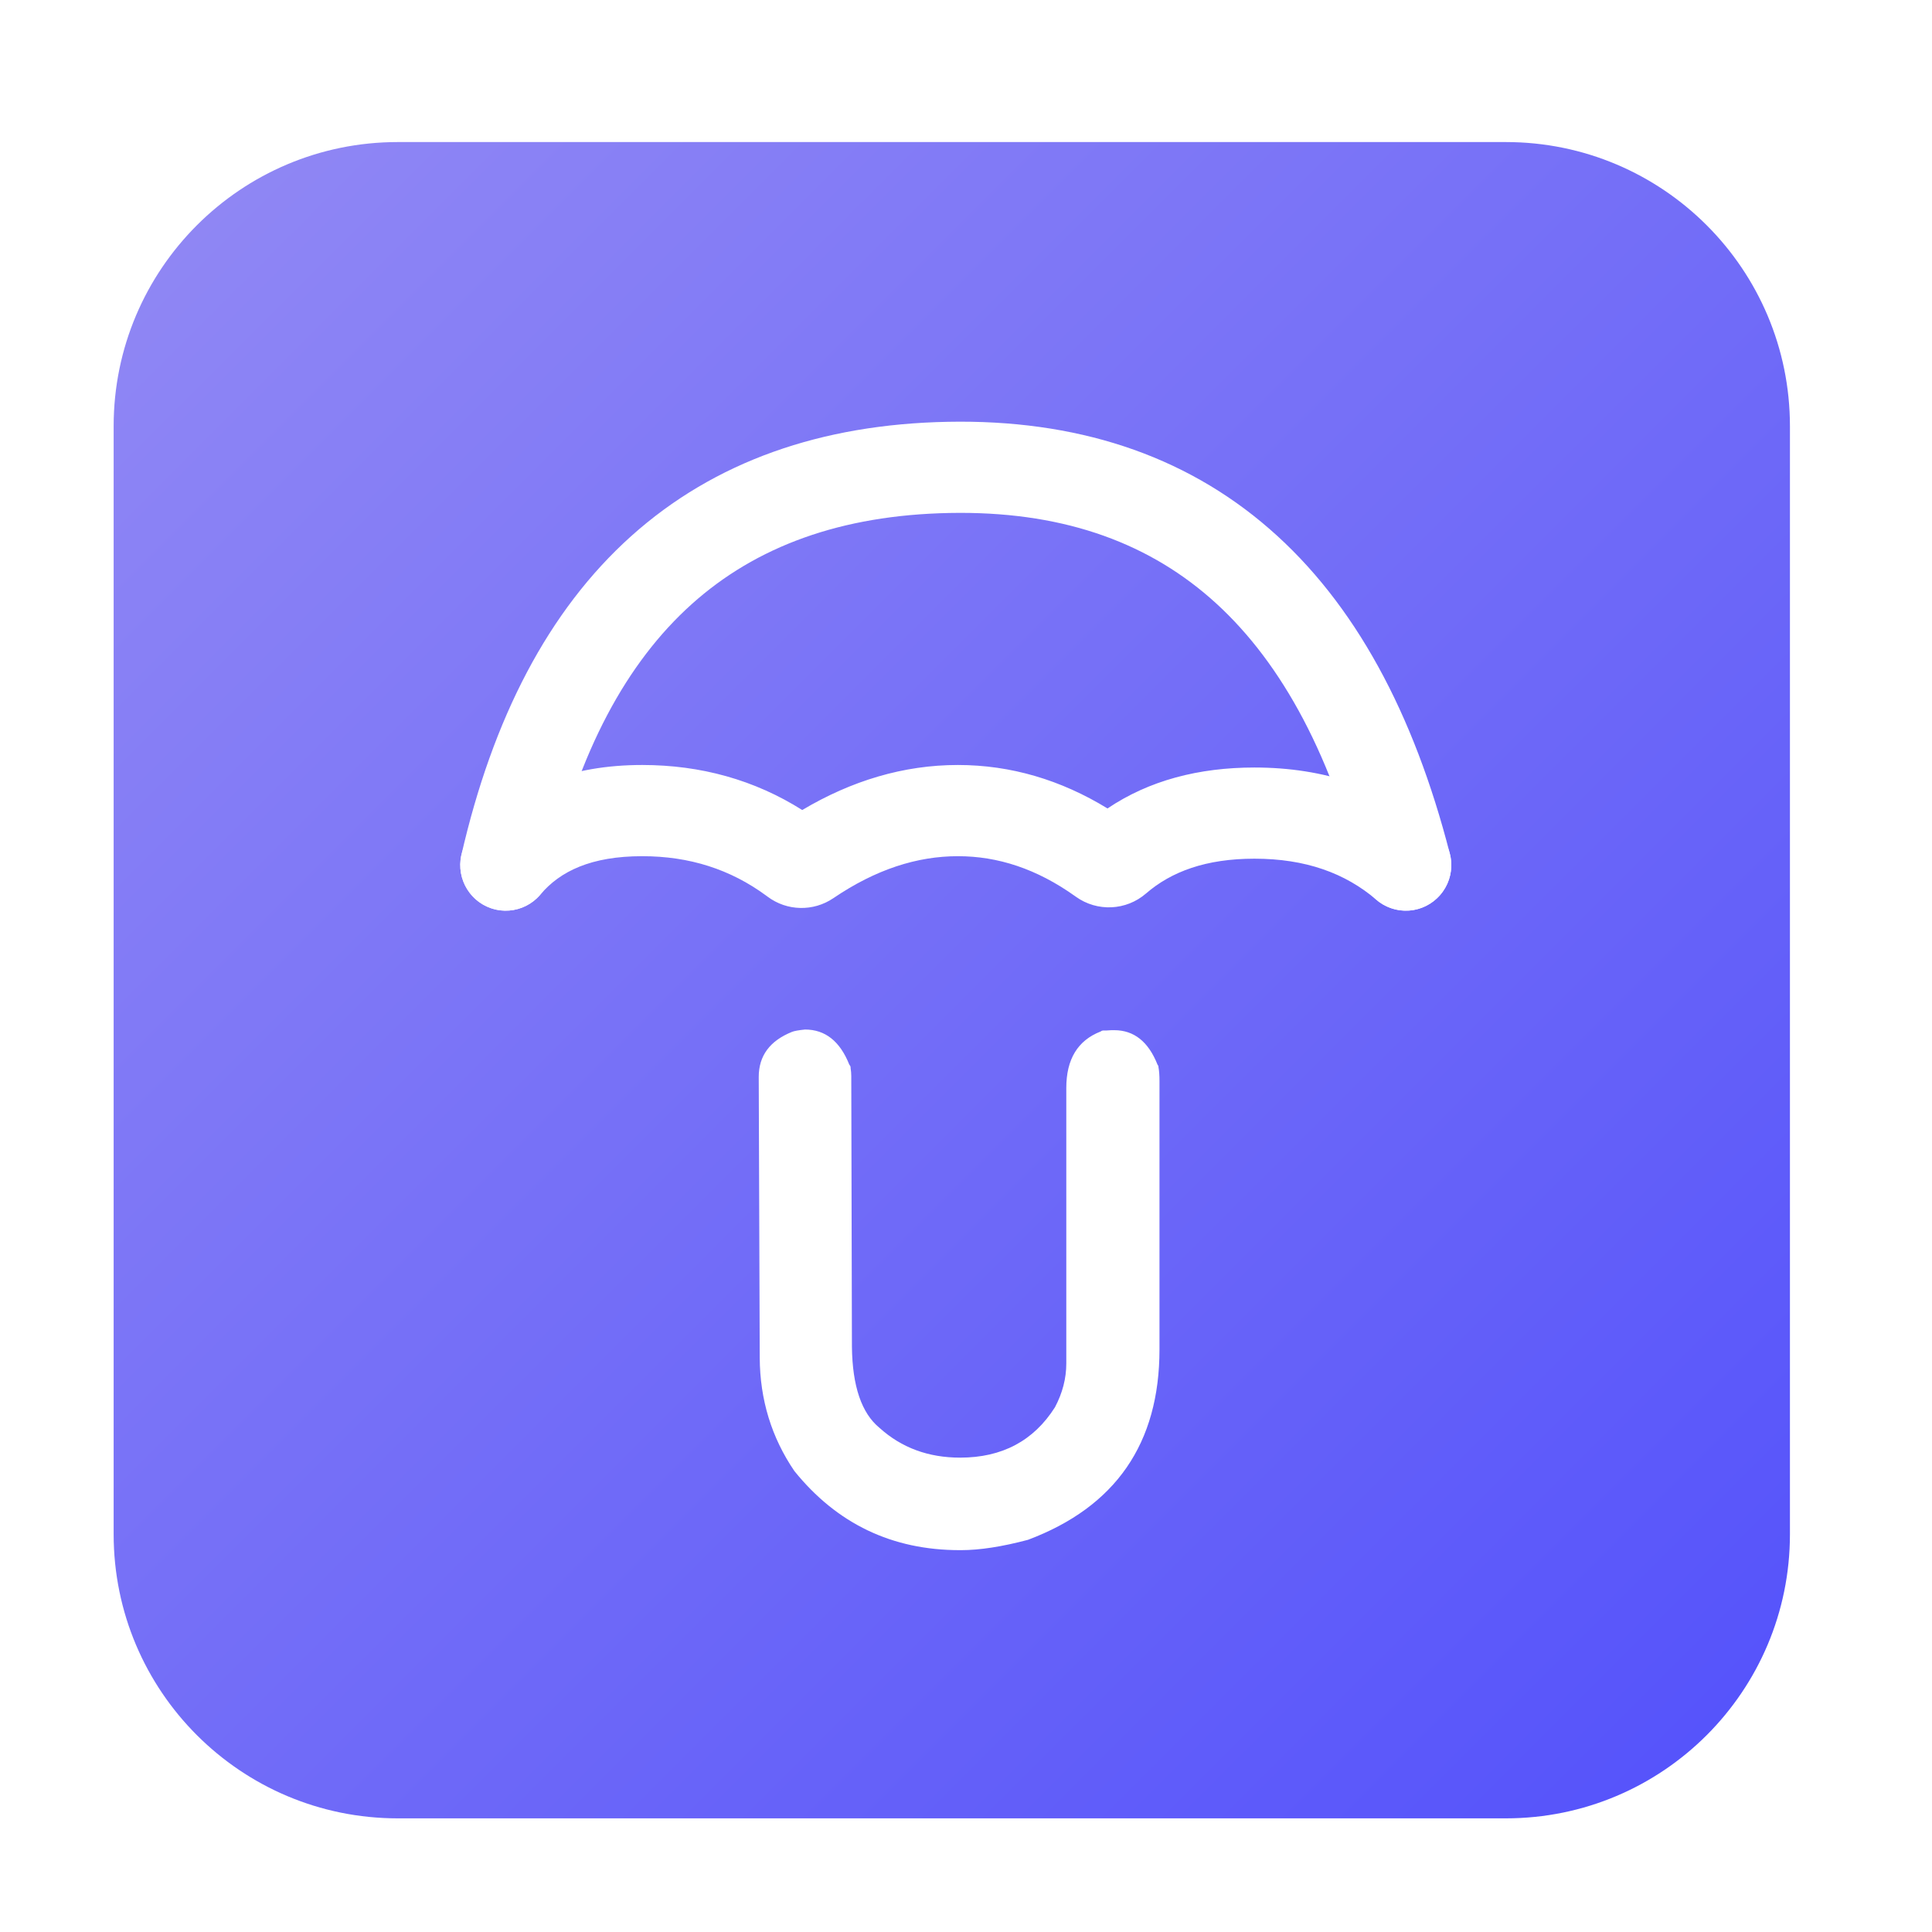
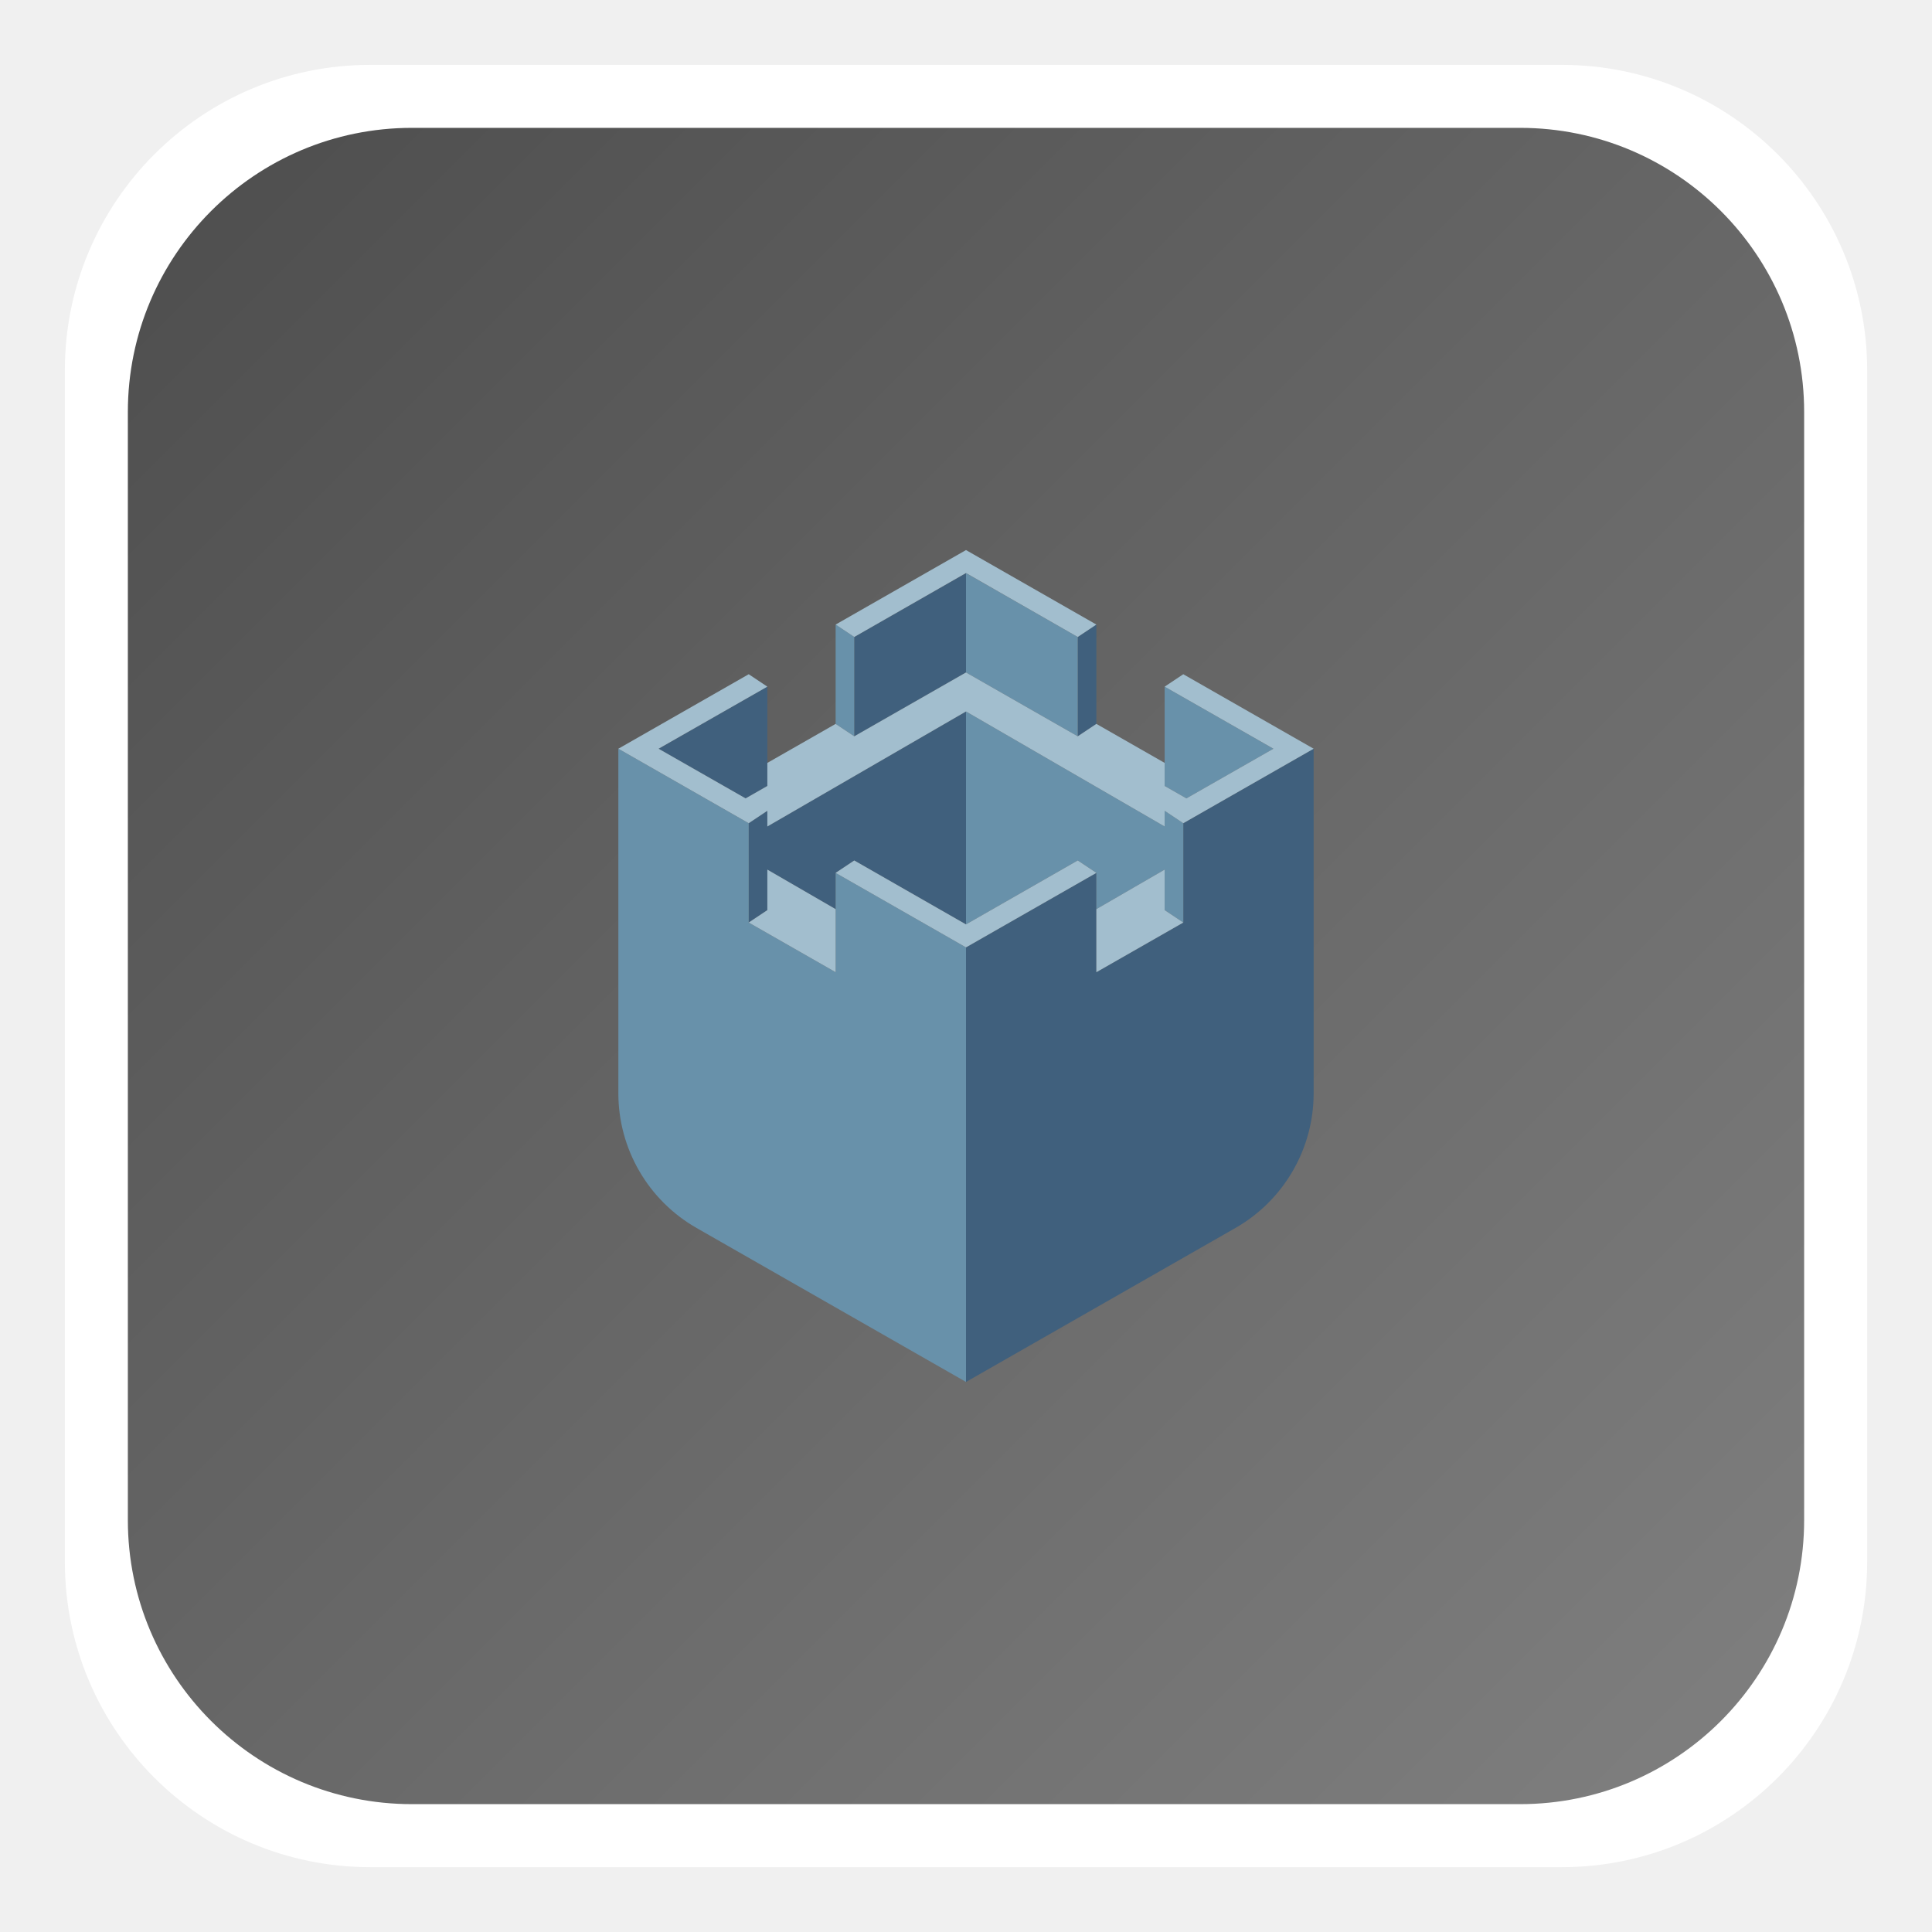
- <svg xmlns="http://www.w3.org/2000/svg" width="68" height="68" viewBox="0 0 68 68" fill="none">
-   <rect width="68" height="68" fill="url(#paint0_linear)" />
-   <rect x="4" y="5" width="59" height="59" rx="10" fill="url(#paint1_linear)" />
-   <g clip-path="url(#clip0)">
-     <path d="M33.828 54.56C34.484 54.56 35.269 54.439 36.183 54.196C39.268 53.036 40.81 50.803 40.81 47.496V38.034C40.81 37.854 40.799 37.697 40.775 37.564C40.775 37.541 40.773 37.525 40.77 37.517C40.766 37.509 40.756 37.493 40.74 37.47C40.42 36.663 39.912 36.259 39.217 36.259H39.123L38.924 36.271H38.819C38.795 36.271 38.768 36.283 38.737 36.306C37.932 36.62 37.53 37.282 37.53 38.293V47.99C37.53 48.515 37.397 49.028 37.132 49.529C36.382 50.713 35.269 51.304 33.793 51.304C32.676 51.304 31.731 50.956 30.958 50.258C30.325 49.741 30.001 48.789 29.985 47.402L29.962 37.87C29.962 37.783 29.954 37.693 29.939 37.599C29.939 37.568 29.937 37.546 29.933 37.535C29.929 37.523 29.915 37.501 29.892 37.47C29.564 36.647 29.044 36.236 28.334 36.236C28.107 36.259 27.955 36.287 27.877 36.318C27.096 36.632 26.705 37.16 26.705 37.905L26.74 47.79C26.748 49.263 27.154 50.591 27.959 51.775C29.458 53.632 31.399 54.56 33.781 54.56H33.828Z" fill="white" />
-     <path fill-rule="evenodd" clip-rule="evenodd" d="M22.603 30.135C20.813 30.135 19.717 30.66 19.02 31.485C18.448 32.161 17.439 32.245 16.765 31.672C16.091 31.099 16.008 30.086 16.579 29.41C18.042 27.679 20.148 26.925 22.603 26.925C24.667 26.925 26.558 27.451 28.236 28.51C29.975 27.476 31.807 26.925 33.715 26.925C35.581 26.925 37.343 27.452 38.981 28.455C40.443 27.468 42.197 27.014 44.152 27.014C46.604 27.014 48.764 27.726 50.519 29.226C51.191 29.801 51.272 30.814 50.699 31.488C50.126 32.163 49.117 32.244 48.444 31.669C47.346 30.73 45.952 30.223 44.152 30.223C42.451 30.223 41.229 30.675 40.336 31.448C39.637 32.053 38.617 32.1 37.866 31.561L37.838 31.541C36.486 30.578 35.121 30.135 33.715 30.135C32.284 30.135 30.831 30.595 29.331 31.613C28.627 32.091 27.698 32.07 27.017 31.56L26.967 31.523C25.712 30.601 24.276 30.135 22.603 30.135Z" fill="white" />
-     <path fill-rule="evenodd" clip-rule="evenodd" d="M42.586 21.042C40.253 19.012 37.246 17.981 33.426 18.055C29.588 18.129 26.607 19.235 24.345 21.265C22.064 23.313 20.363 26.436 19.358 30.808C19.159 31.672 18.301 32.211 17.44 32.012C16.579 31.812 16.042 30.951 16.24 30.087C17.343 25.288 19.295 21.492 22.212 18.873C25.149 16.238 28.912 14.931 33.364 14.846C37.834 14.759 41.653 15.981 44.682 18.617C47.685 21.23 49.762 25.102 51.03 30.048C51.251 30.906 50.735 31.781 49.88 32.002C49.024 32.223 48.152 31.706 47.932 30.848C46.766 26.302 44.945 23.095 42.586 21.042Z" fill="white" />
-   </g>
-   <defs>
+ <svg xmlns="http://www.w3.org/2000/svg" width="68" height="68" viewBox="0 0 68 68" fill="none" version="1.1" id="svg27">
+   <rect x="2.283" y="2.283" width="63.435" height="63.435" rx="10.752" fill="url(#paint1_linear)" id="rect4-7" style="fill:#ffffff;stroke-width:1.075" />
+   <rect x="4.5" y="4.5" width="59" height="59" rx="10" fill="url(#paint1_linear)" id="rect4" style="fill:url(#paint1_linear)" />
+   <defs id="defs25">
    <linearGradient id="paint0_linear" x1="0" y1="0" x2="68" y2="68" gradientUnits="userSpaceOnUse">
-       <stop stop-color="white" />
+       <stop stop-color="white" id="stop14" />
    </linearGradient>
-     <linearGradient id="paint1_linear" x1="4" y1="5" x2="63" y2="64" gradientUnits="userSpaceOnUse">
-       <stop stop-color="#9289F4" />
-       <stop offset="1" stop-color="#5351FB" />
+     <linearGradient id="paint1_linear" x1="4" y1="5" x2="63" y2="64" gradientUnits="userSpaceOnUse" gradientTransform="translate(0.5,-0.5)">
+       <stop stop-color="#9289F4" id="stop17" style="stop-color:#4d4d4d;stop-opacity:1" />
+       <stop offset="1" stop-color="#5351FB" id="stop19" style="stop-color:#808080;stop-opacity:1" />
    </linearGradient>
    <clipPath id="clip0">
-       <path d="M15.8 14.44H51.79V54.56H15.8V14.44Z" fill="white" />
+       <path d="M15.8 14.44H51.79V54.56H15.8V14.44Z" fill="white" id="path22" />
    </clipPath>
  </defs>
+   <g style="fill:none" id="g433" transform="matrix(0.02731257,0,0,0.02731257,21.74371,19.36046)">
+     <path d="m 304.742,112.004 144,-82.285 V 157.719 l -144,82.285 z" fill="#40607d" id="path382" />
+     <path d="m 616.742,224 -24,16 V 112 l 24,-16 z" fill="#40607d" id="path384" />
+     <path d="M 52.664,256.045 192.744,176 v 128 l -28.016,16.009 z" fill="#40607d" id="path386" />
+     <path d="m 168.742,480 24,-16 v -52.211 l 88,50.947 V 416 l 24,-16 144,82.4 V 208 l -256,148.21 V 336 l -24,16 z" fill="#40607d" id="path388" />
+     <path d="m 728.742,352 167.999,-96 v 443.935 c 0,71.771 -38.457,138.04 -100.772,173.648 L 448.742,1072 V 511.999 l 168,-95.999 v 127.999 l 112,-63.999 z" fill="#40607d" id="path390" />
+     <path d="m 448.742,157.719 144,82.285 v -128 l -144,-82.285 z" fill="#6891aa" id="path392" />
+     <path d="m 304.742,240 -24,-16 V 96 l 24,16 z" fill="#6891aa" id="path394" />
+     <path d="M 168.742,352 0.742,256 v 443.935 c 0,71.771 38.457,138.04 100.772,173.648 L 448.742,1072 V 511.999 L 280.742,416 V 543.999 L 168.742,480 Z" fill="#6891aa" id="path396" />
+     <path d="m 704.741,464 24,16 V 352 l -24,-16 v 20.21 L 448.742,208 v 274.4 l 144,-82.4 24,16 v 46.736 l 87.999,-50.947 z" fill="#6891aa" id="path398" />
+     <path d="M 732.757,320.009 704.741,304 V 176 l 140.08,80.045 z" fill="#6891aa" id="path400" />
+     <path d="m 448.742,29.6 144,82.4 24,-16 -168,-96 -168,96 24,16 z" fill="#a2bece" id="path402" />
+     <path d="m 280.742,224 24,16 144,-82.281 144,82.285 24,-16.004 87.999,50.285 V 304 l 28.016,16.009 112.144,-64.009 -140.16,-80 24,-16 168,96 -168,96 -24,-16 v 20.21 L 448.742,208 l -256,148.21 V 336 l -24,16 L 0.742,256 168.742,160 l 24,16 L 52.582,256 164.728,320.009 192.744,304 v -29.716 z" fill="#a2bece" id="path404" />
+     <path d="m 592.742,400 24,16 -168,95.999 -168,-95.999 24,-16 144,82.4 z" fill="#a2bece" id="path406" />
+     <path d="m 192.742,411.789 88,50.947 v 81.263 l -112,-63.999 24,-16 z" fill="#a2bece" id="path408" />
+     <path d="m 728.741,480 -111.999,63.999 v -81.263 l 87.999,-50.947 V 464 Z" fill="#a2bece" id="path410" />
+   </g>
</svg>
